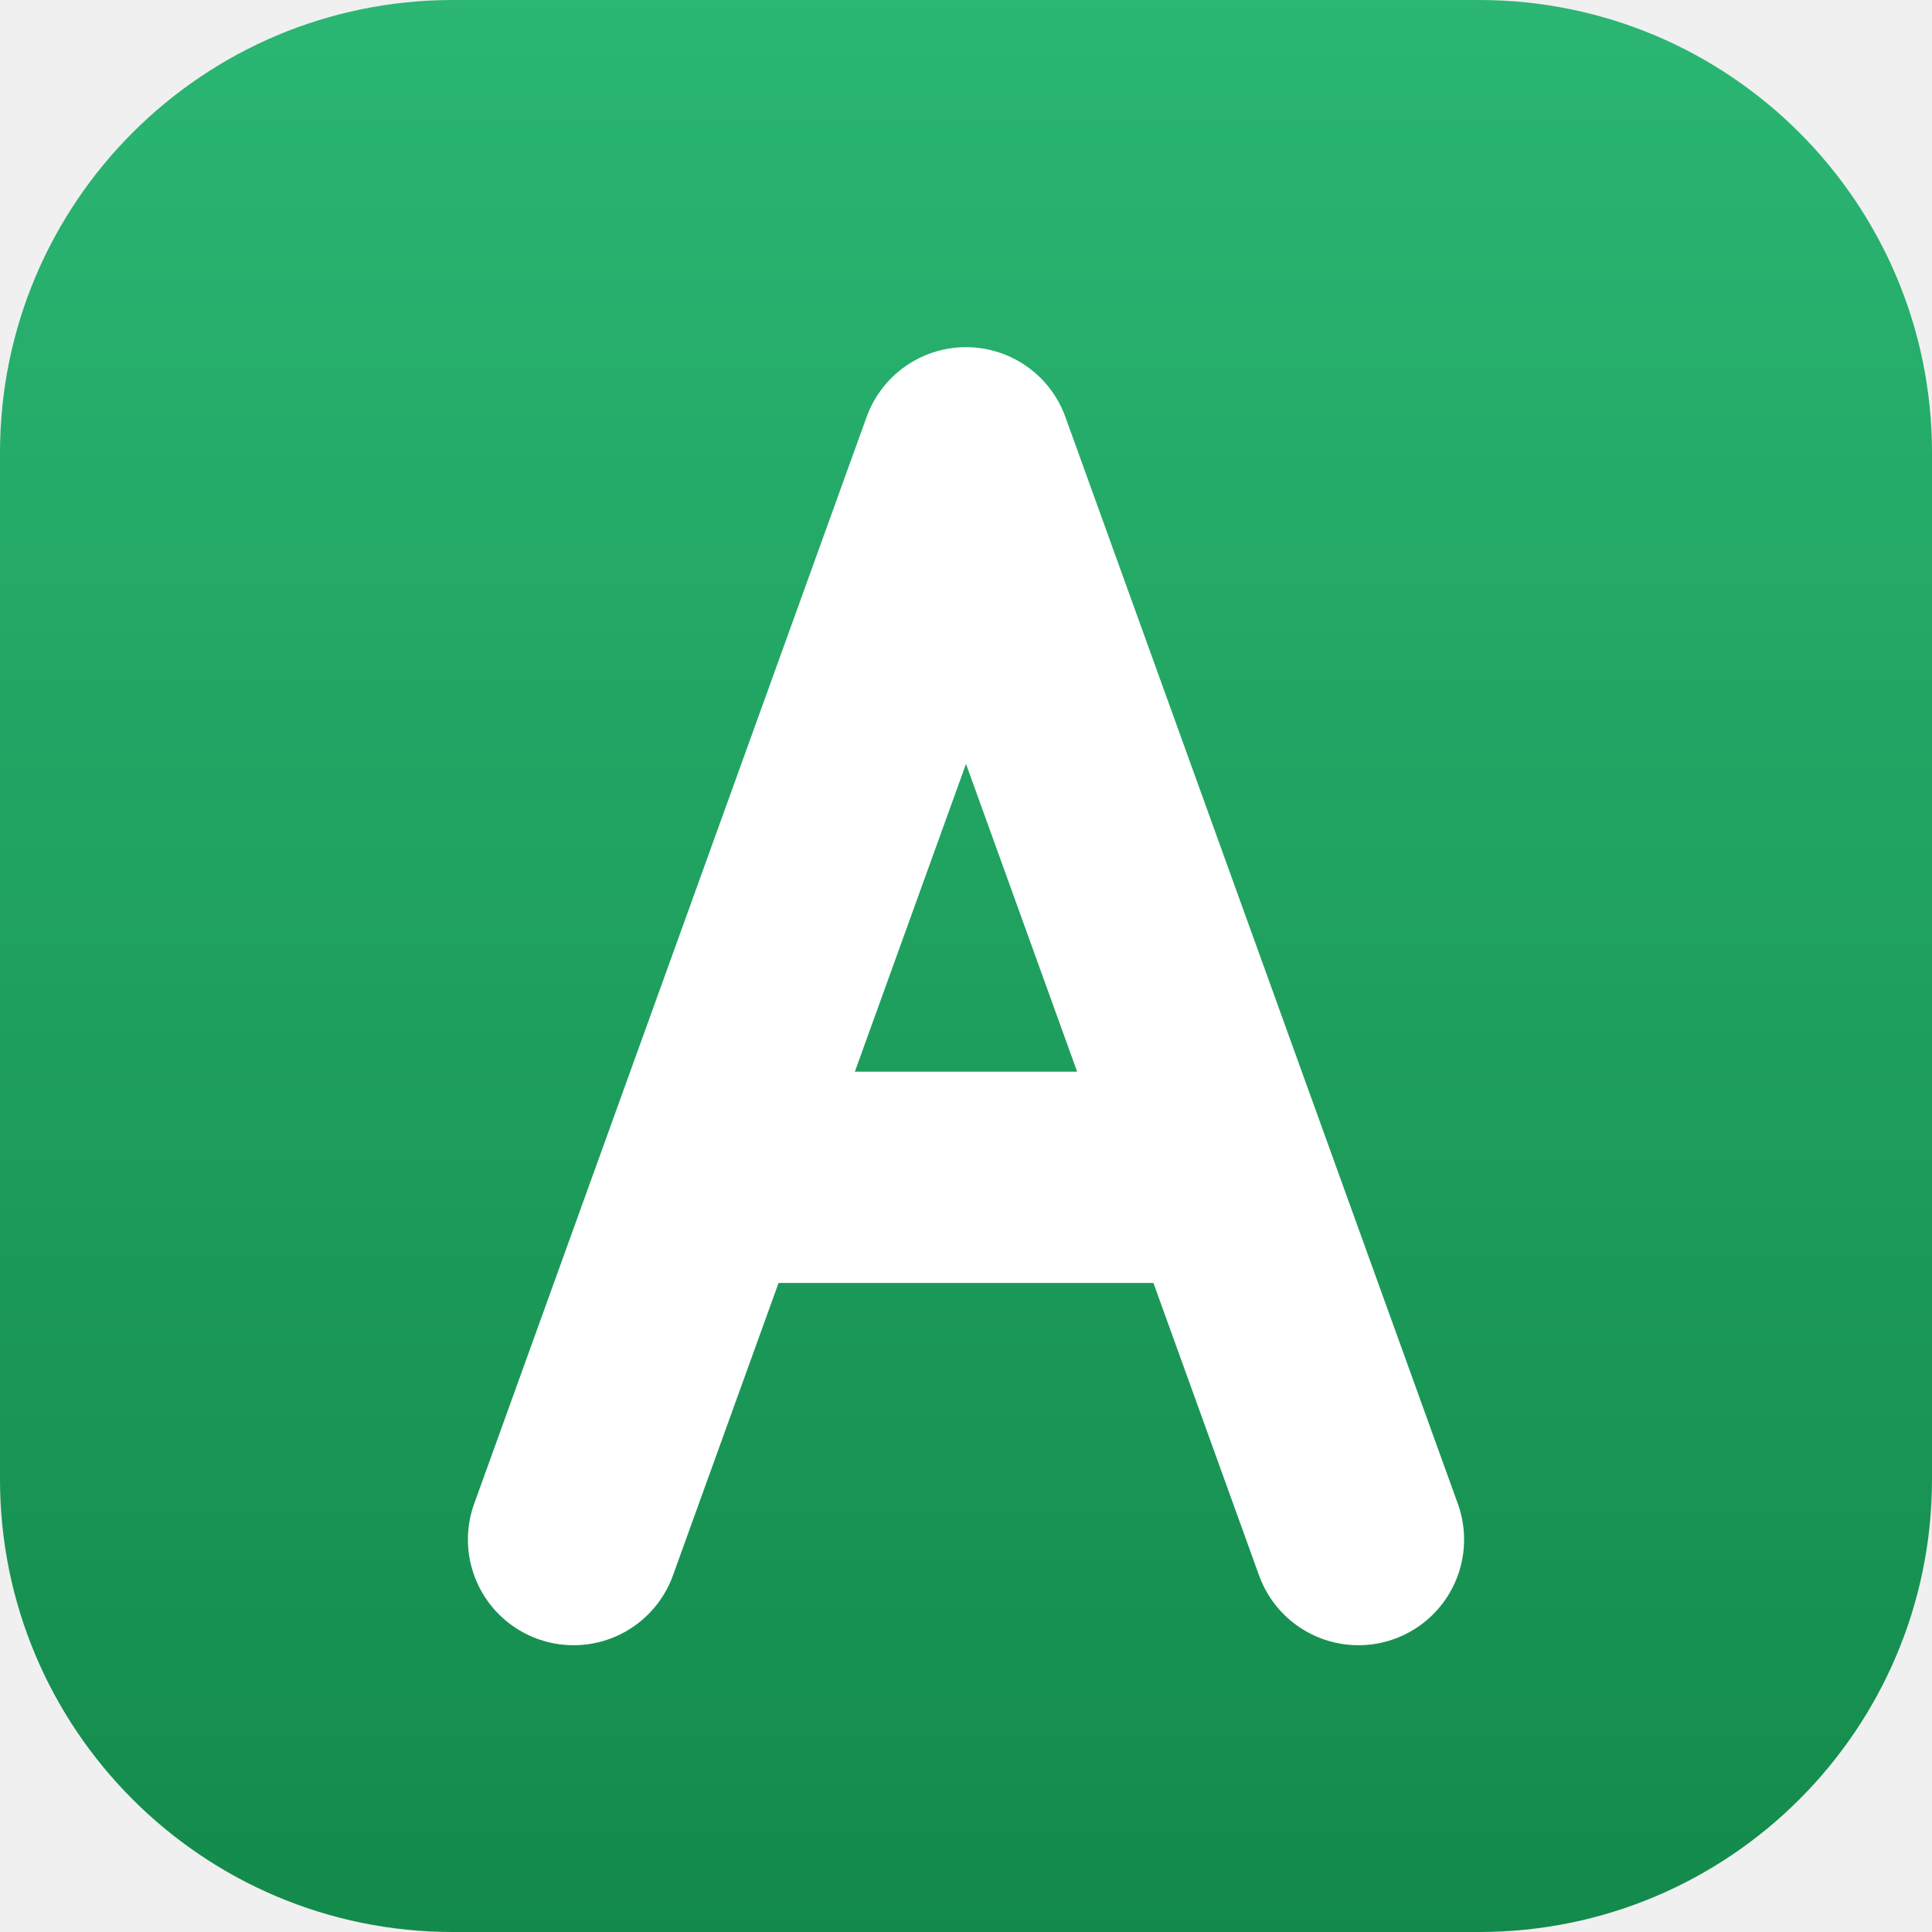
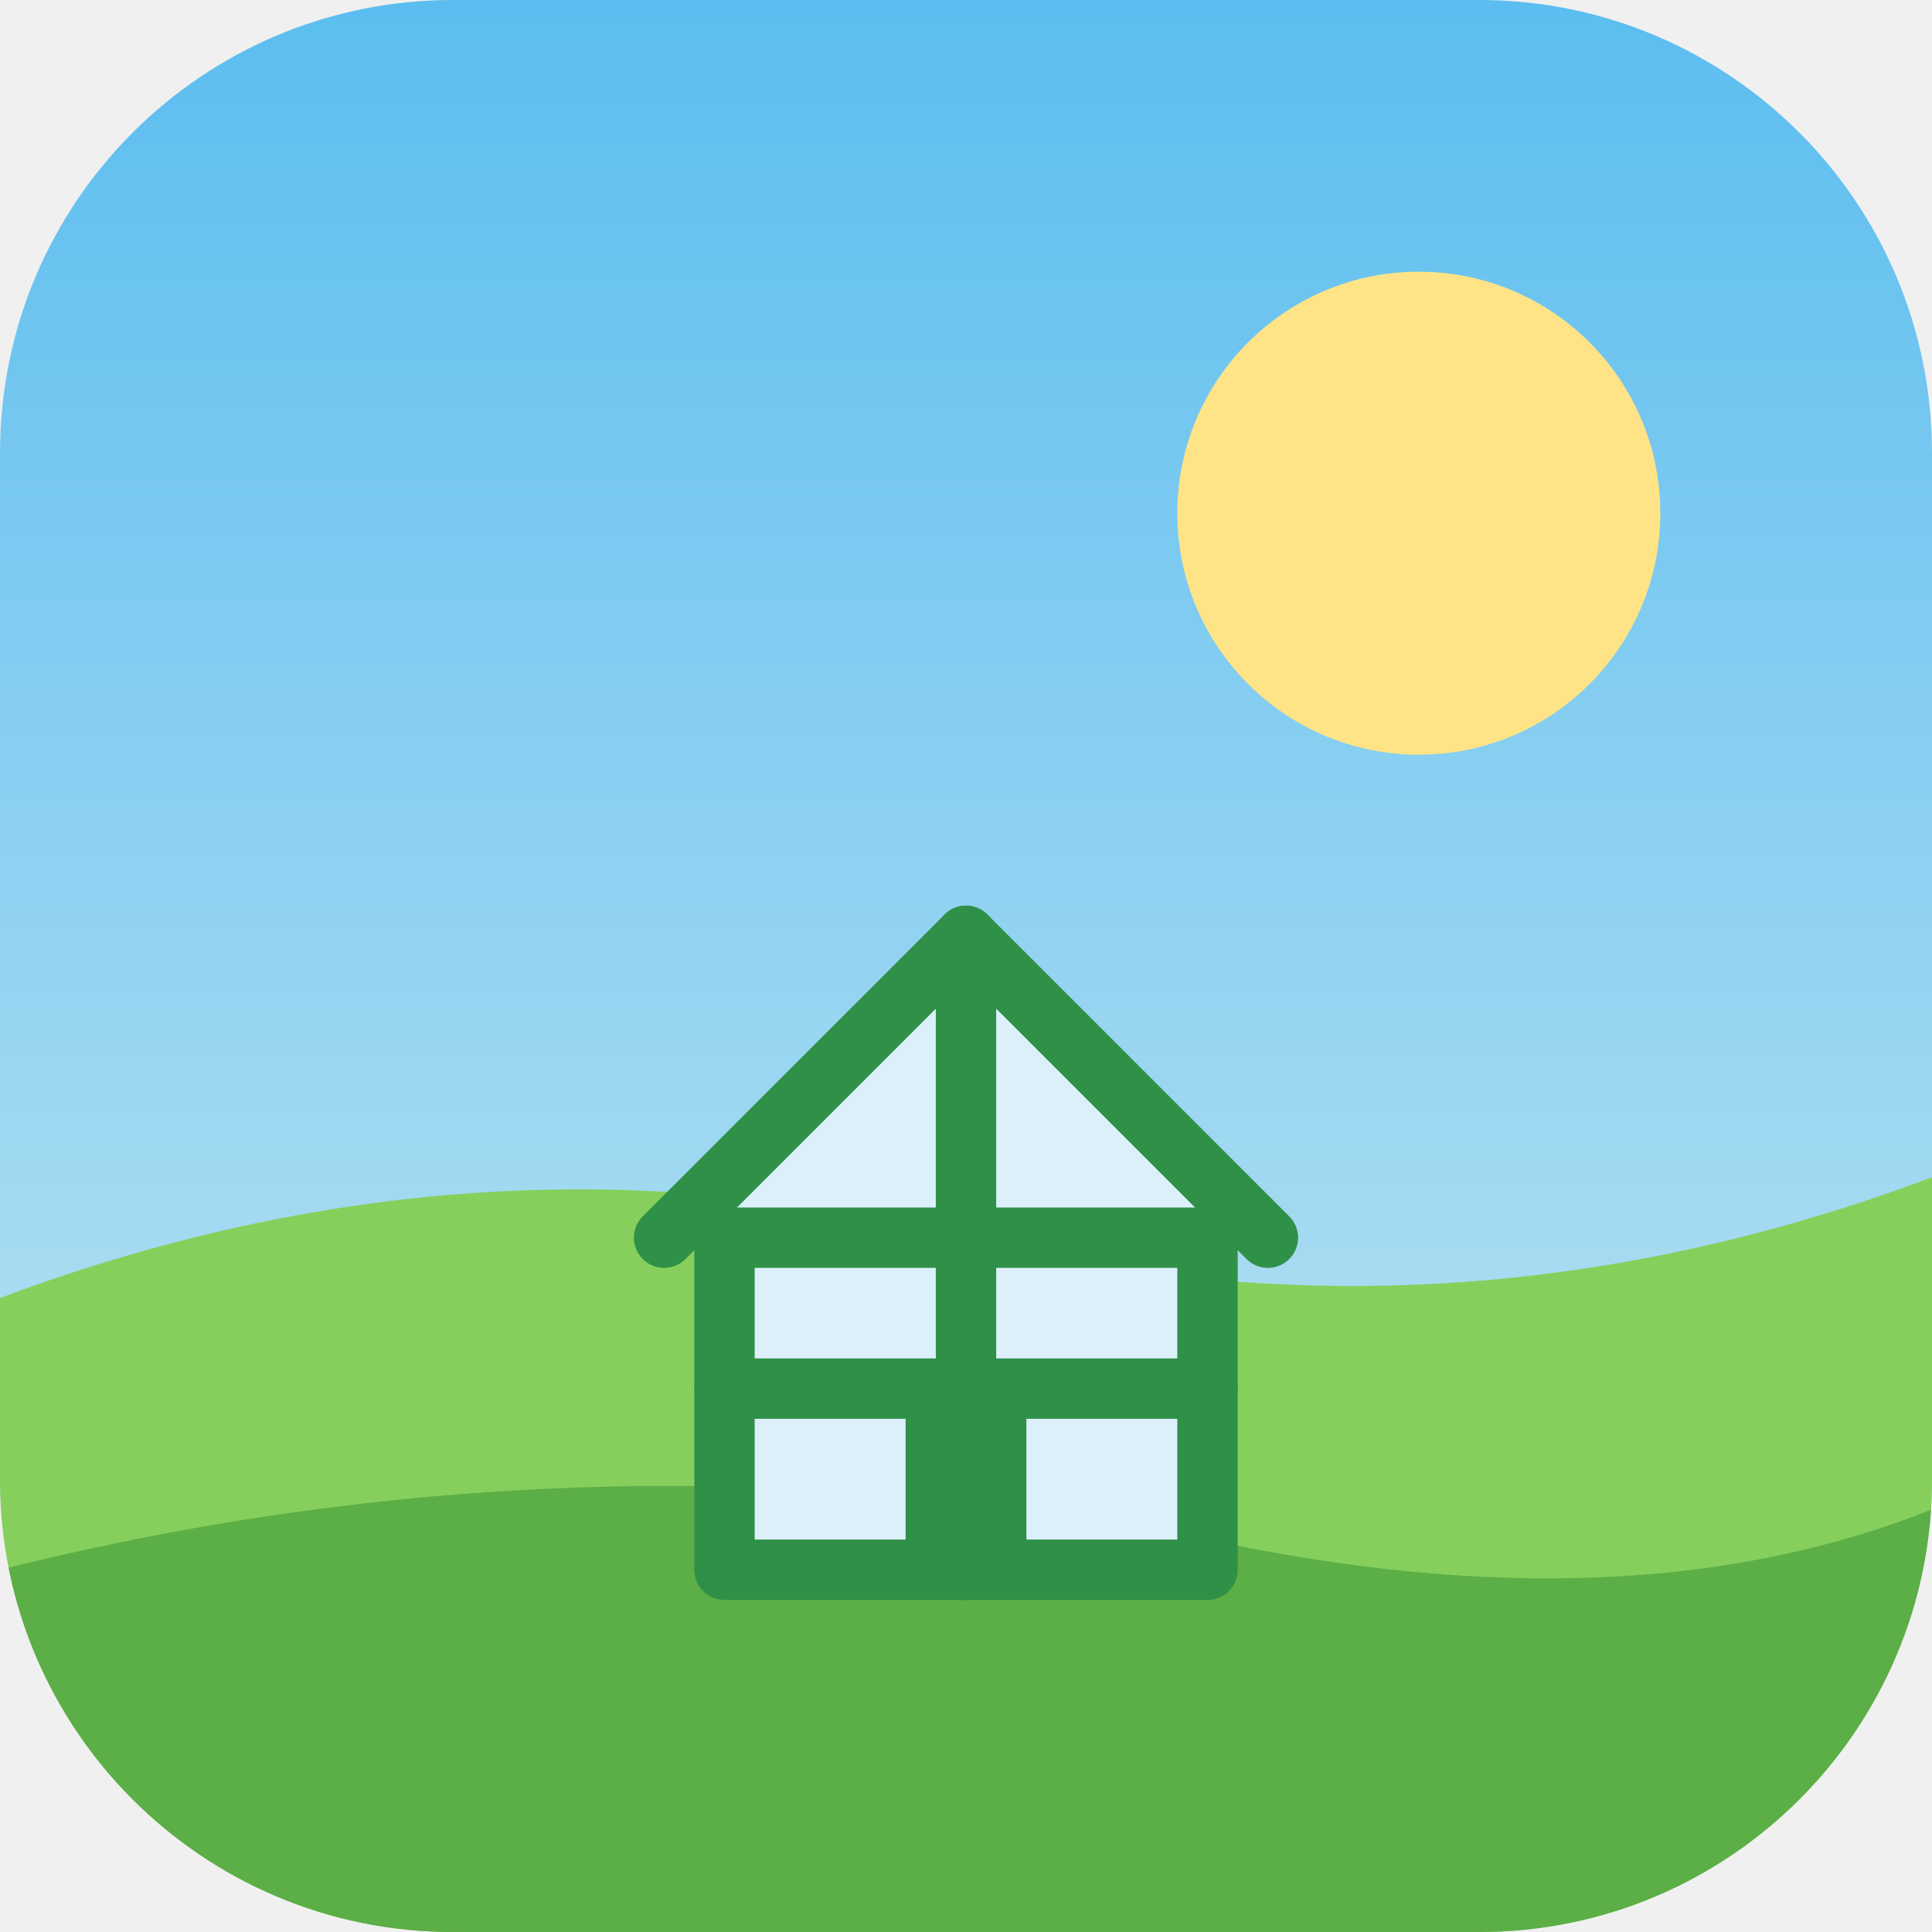
<svg xmlns="http://www.w3.org/2000/svg" viewBox="0 0 64 64">
  <defs>
-     <linearGradient id="ig" x1="0" y1="0" x2="0" y2="1">
-       <stop offset="0" stop-color="#2bb673" />
-       <stop offset="1" stop-color="#138a4b" />
+     <clipPath id="rc">
+       <rect width="64" height="64" rx="15" />
+     </clipPath>
+     <linearGradient id="sky" x1="0" y1="0" x2="0" y2="1">
+       <stop offset="0" stop-color="#5bbdf0" />
+       <stop offset="1" stop-color="#cdeaf2" />
    </linearGradient>
  </defs>
-   <rect width="64" height="64" rx="15" fill="url(#ig)" />
-   <g fill="none" stroke="#ffffff" stroke-width="7" stroke-linecap="round" stroke-linejoin="round">
-     <path d="M19 51 L32 15 L45 51" />
-     <path d="M24.5 39 H39.5" />
+   <g clip-path="url(#rc)">
+     <rect width="64" height="64" fill="url(#sky)" />
+     <circle cx="47" cy="17" r="8" fill="#ffe487" />
+     <path d="M0 43 Q16 37 32 41 Q48 45 64 39 V64 H0 Z" fill="#86cf5c" />
+     <path d="M0 52 Q20 47 40 51 Q54 54 64 50 V64 H0 Z" fill="#5cae46" />
+     <path d="M22 41 L32 31 L42 41 Z" fill="#dcf0fb" />
+     <rect x="24" y="41" width="16" height="11" fill="#dcf0fb" />
+     <g fill="none" stroke="#2f9047" stroke-width="2" stroke-linejoin="round" stroke-linecap="round">
+       <path d="M22 41 L32 31 L42 41" />
+       <rect x="24" y="41" width="16" height="11" />
+       <path d="M32 31 V52 M24 46 H40" />
+     </g>
+     <rect x="30" y="46" width="4" height="6" fill="#2f9047" />
  </g>
</svg>
